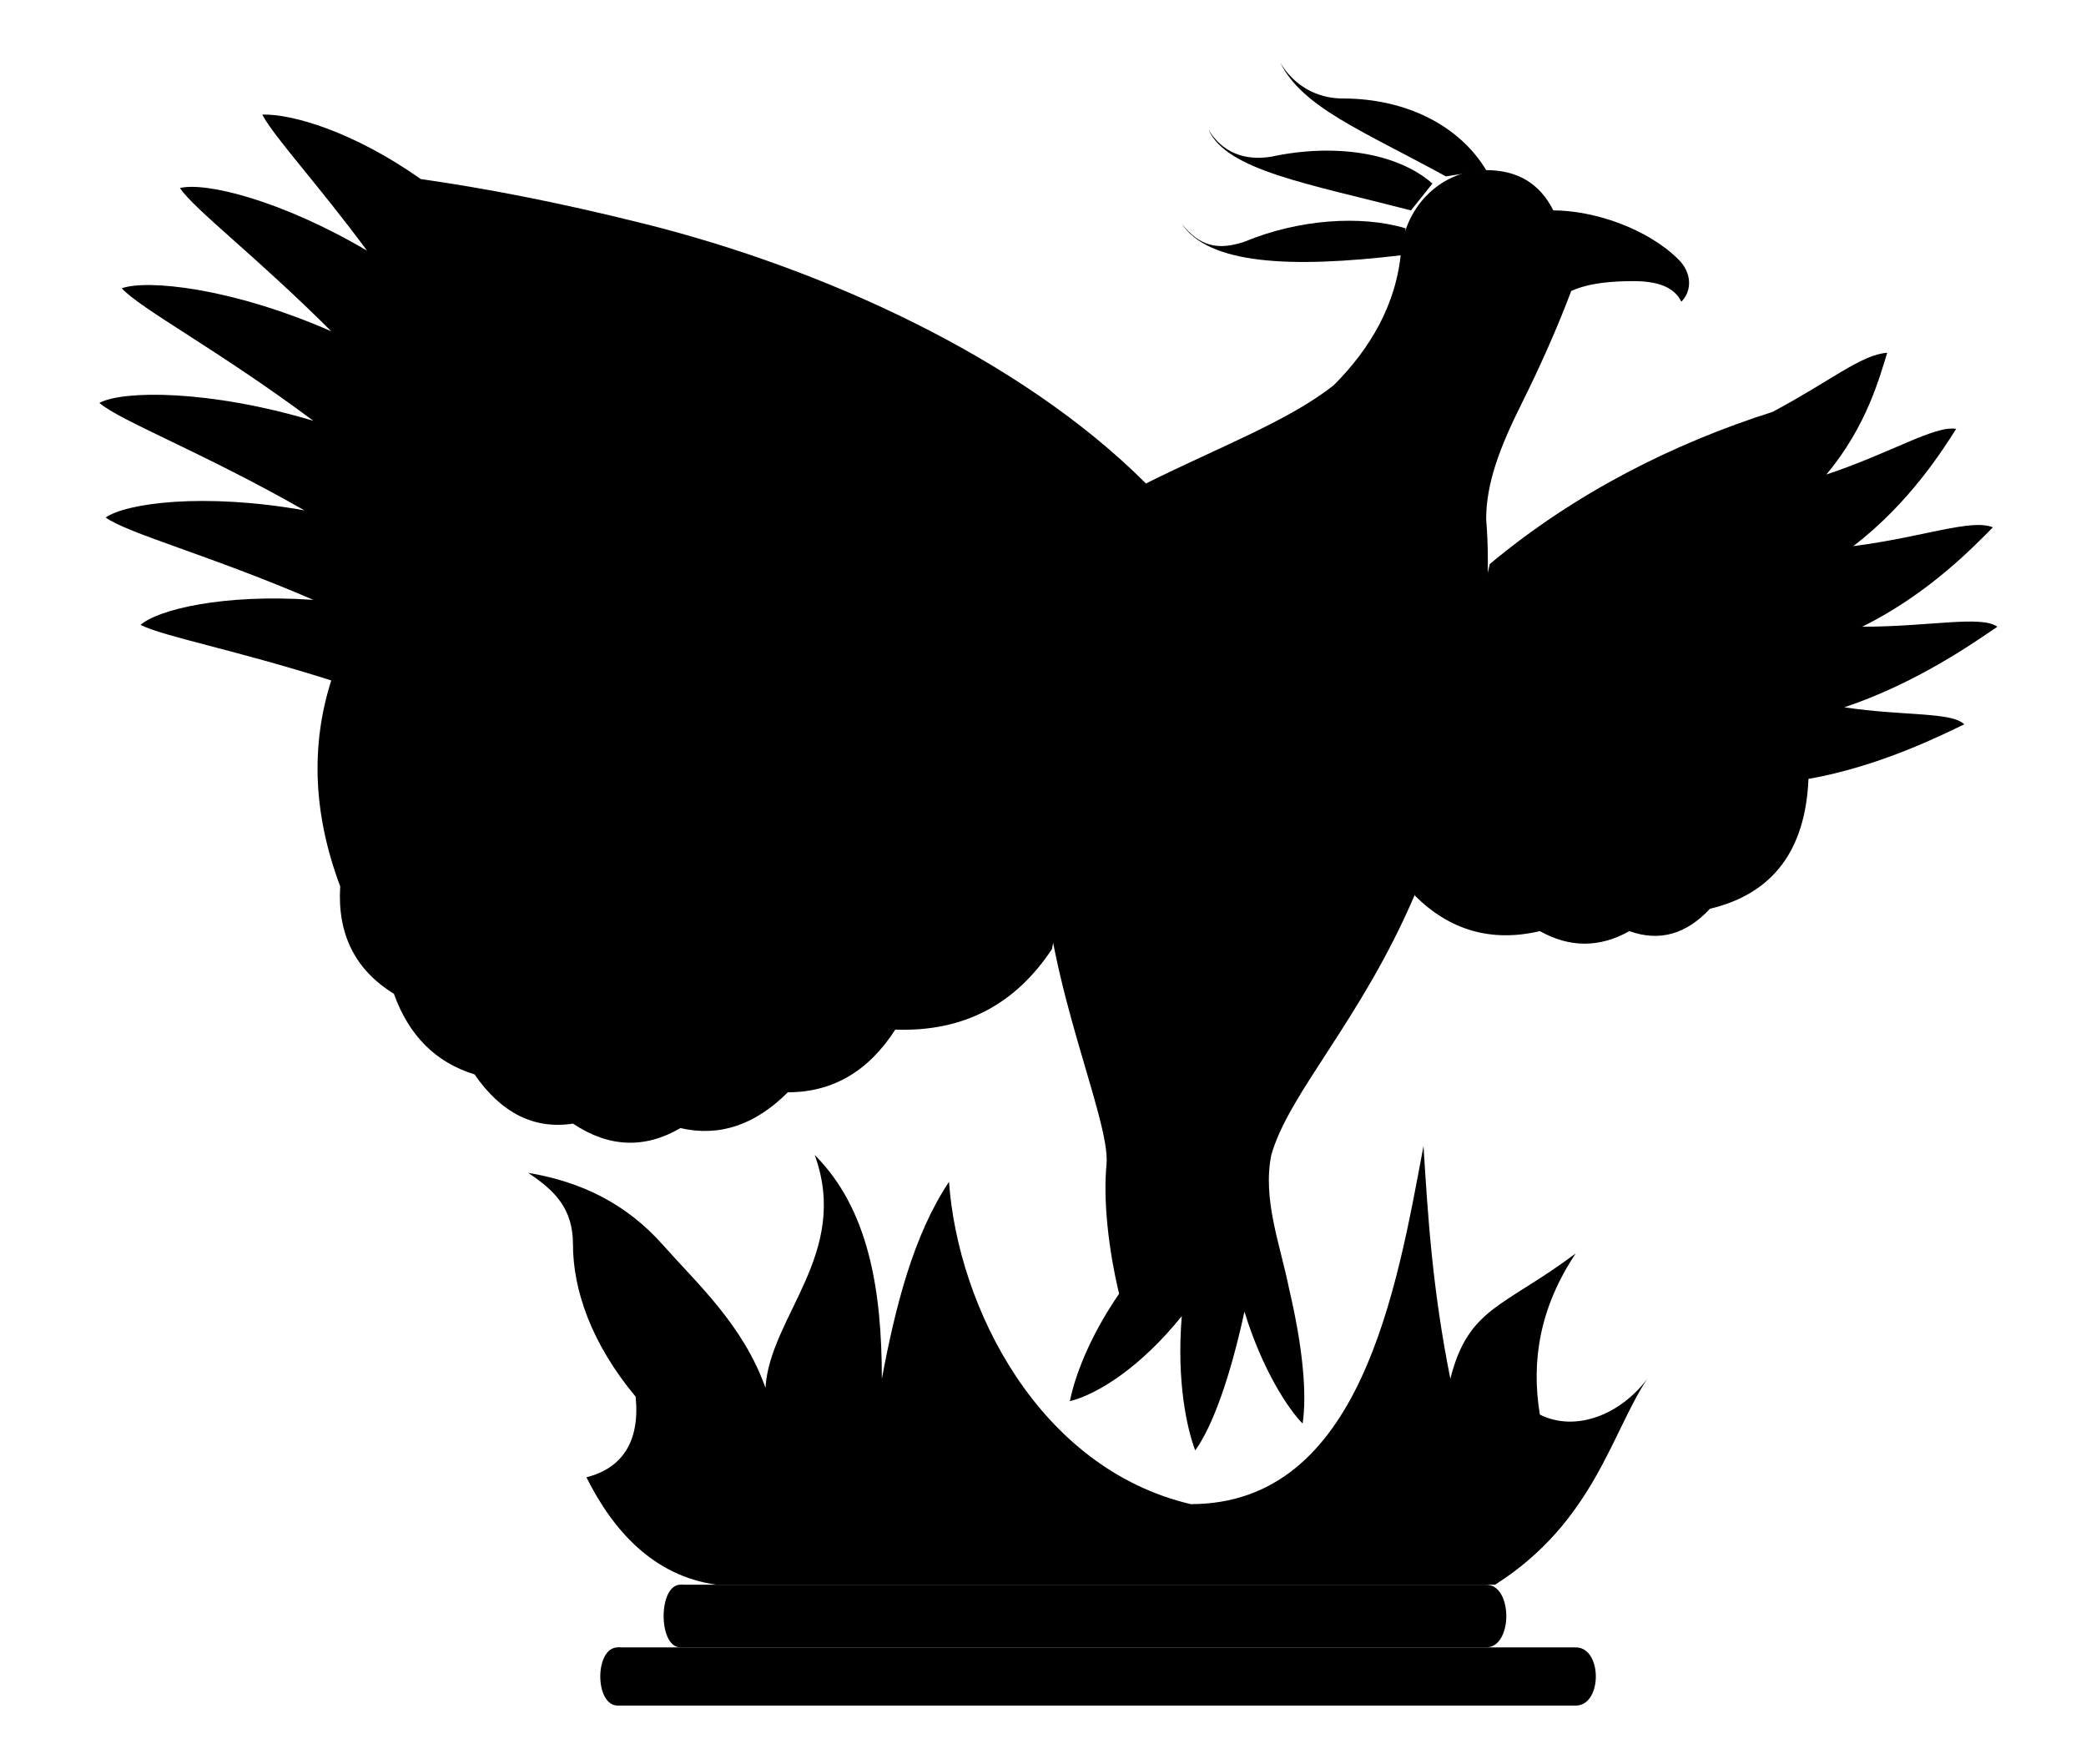
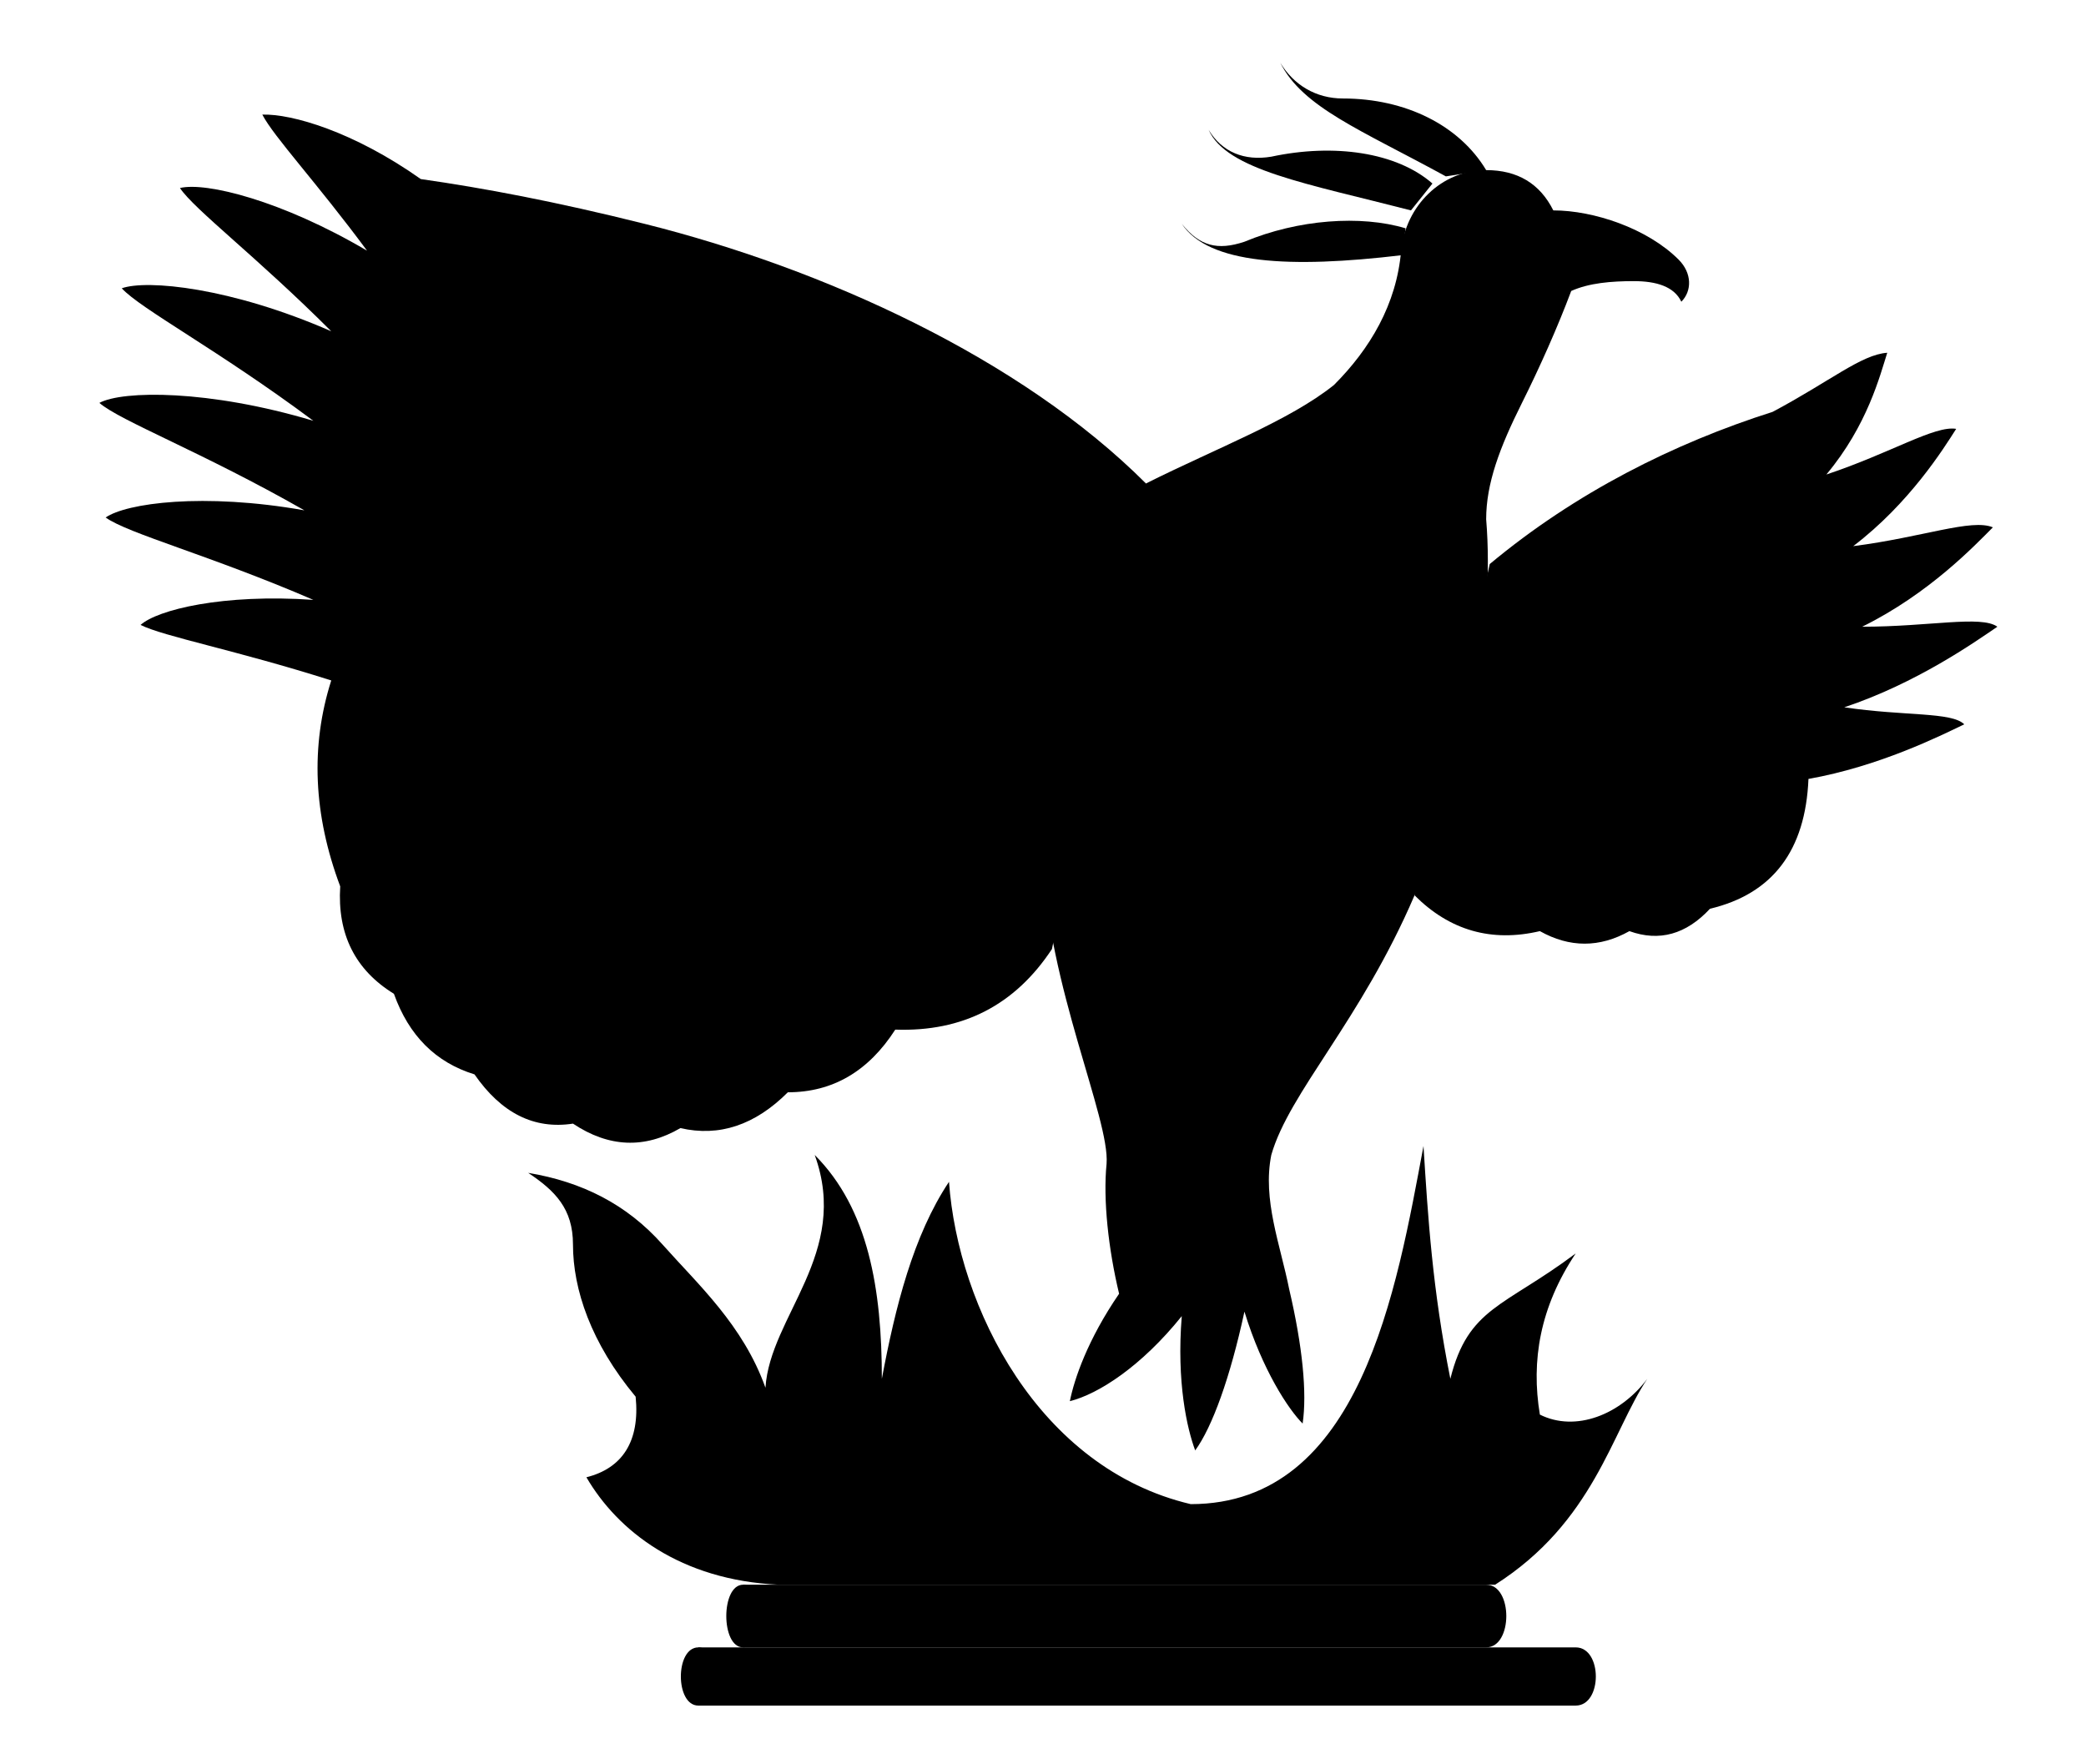
<svg xmlns="http://www.w3.org/2000/svg" viewBox="-106 -98 233 197">
  <g>
    <path d="M 50.5 -70 C 51 -75 55 -79 60 -79 C 63.5 -79 66 -77.5 67.5 -74.5 C 72 -74.5 78 -72.5 81.5 -69 C 83 -67.5 83 -65.5 81.8 -64.3 C 81 -66 79 -66.6 76.5 -66.6 C 74 -66.6 71.5 -66.4 69.5 -65.5 C 68 -61.5 66 -57 64 -53 C 61.5 -48 60 -44 60 -40 C 61 -28 58 -12 52 2 C 46 16 38 24 36 31 C 35 36 37 41 38 46 C 39.5 52.4 40 57.6 39.5 61 C 37.9 59.4 35 55 33 48.5 C 31.4 55.9 29.4 61.4 27.5 64 C 26.6 61.6 25.4 56.4 26 49 C 21.5 54.6 16.7 57.7 13.5 58.5 C 14 56 15.5 51.6 19 46.5 C 17.8 41.5 17.2 36 17.6 32 C 18 27 11 12 10.5 -2 C 10 -16 13 -32 22 -44 C 30 -48 38 -51 43 -55 C 47 -59 50 -64 50.5 -70 Z" />
    <path class="fine" d="M 59.5 -71.5 C 61 -73.5 63.5 -73.5 64.5 -71.5 C 63 -70 61 -70 59.5 -71.5" />
    <path d="M 60 -79 C 57 -84 51 -87 44 -87 C 41 -87 38.5 -88.5 37 -91 C 39.5 -86 46 -83.5 55.5 -78.3 M 54 -77.5 C 50 -81 43 -82 36 -80.5 C 33 -80 30.5 -81 29 -83.5 C 31 -79 40 -77.5 51.6 -74.5 M 51 -72.5 C 46 -74 39 -73.5 33 -71 C 30 -70 28 -70.5 26 -73 C 29 -68.5 38 -68 50.6 -69.5" />
    <path class="fine" d="M 49 -34 Q 53 -31 57 -34 M 42 -25 Q 46 -22 50 -25 M 51 -20 Q 55 -17 58.5 -20" />
  </g>
  <g>
    <path d="M 22 -44 C 8 -58 -14 -68 -34 -73 C -44 -75.5 -52 -77 -59 -78 C -66.5 -83.3 -73.4 -85.3 -76.7 -85.2 C -75.4 -82.7 -70.7 -77.7 -65 -70 C -74.5 -75.6 -83 -77.7 -85.9 -77 C -84.3 -74.6 -77.3 -69.3 -69 -61 C -80.2 -65.9 -89.6 -66.8 -92.4 -65.8 C -90.3 -63.5 -81.6 -58.9 -71 -51 C -82.7 -54.5 -92.3 -54.4 -94.9 -53 C -92.6 -51 -83.4 -47.5 -72 -41 C -83.3 -43 -91.9 -41.8 -94.2 -40.2 C -91.7 -38.4 -82.6 -36 -71 -31 C -81.1 -31.7 -88.4 -29.9 -90.3 -28.2 C -87.7 -26.9 -79.7 -25.4 -69 -22 Q -72.5 -11 -68 1 Q -68.5 9 -62 13 Q -59.5 20 -53 22 Q -48.5 28.5 -42 27.5 Q -36 31.5 -30 28 Q -23.5 29.5 -18 24 Q -10.5 24 -6 17 Q 5.3 17.4 11.5 8" />
    <path class="fine" d="M 12 -51 C -2 -48 -22 -48 -40 -53 C -52 -57 -58 -62 -63 -71 M 10.5 -3 C -16 4 -48 3 -67.5 -13" />
  </g>
  <g>
    <path d="M 60.4 -35 C 70 -43 81 -48.5 92 -52 C 98.4 -55.4 101.9 -58.4 104.8 -58.6 C 104 -56.1 102.6 -50.5 98 -45 C 105.2 -47.4 110.1 -50.5 112.5 -50.1 C 111.1 -47.9 107.3 -41.8 101 -37 C 108.8 -38 114.2 -40.1 116.6 -39.1 C 114.6 -37.1 109.5 -31.7 102 -28 C 109.5 -28 115.3 -29.3 117.1 -28 C 114.6 -26.3 108.1 -21.7 100 -19 C 106.7 -18 112 -18.5 113.4 -17.1 C 110.7 -15.8 103.9 -12.4 96 -11 Q 95.5 1 85 3.5 Q 81 7.8 76 6 Q 71 8.8 66 6 Q 57.9 7.9 52 2" />
    <path class="fine" d="M 63 -29 C 75 -35 86 -39 95 -44 M 56.5 -5 C 72 -7 87 -11 99 -18" />
  </g>
  <g>
-     <path d="M -26 79 C -33 78 -37.5 73 -40.5 67 C -36.5 66 -34.5 63 -35 58 C -40 52 -42 46 -42 41 C -42 37 -44 35 -47 33 C -41 34 -36 36.5 -32 41 C -28 45.5 -23 50 -20.5 57 C -20 49 -11 42 -15 31 C -9 37 -7.5 46 -7.5 56 C -6 48 -4 40 0 34 C 1 48 10 66 27 70 C 46 70 50 46 53 30 C 53.5 38 54 46 56 56 C 58 48 62 48 70 42 C 66 48 65 54 66 60 C 70 62 75 60 78 56 C 74 62 72 72 61 79" />
-     <path d="M -30 79 L 60 79 C 63 79 63 86 60 86 L -30 86 C -32.5 86 -32.5 79 -30 79 Z" />
-     <path d="M -30 79 C -27.5 79 -27.5 86 -30 86" />
-     <path d="M -30 86 L -37 86 C -39.6 86 -39.6 92.5 -37 92.5 L 70 92.5 C 73 92.5 73 86 70 86 L 60 86" />
-     <path d="M -37 86 C -34.4 86 -34.4 92.5 -37 92.5" />
+     <path d="M -19 79 C -30 78.5 -37 73 -40.5 67 C -36.5 66 -34.5 63 -35 58 C -40 52 -42 46 -42 41 C -42 37 -44 35 -47 33 C -41 34 -36 36.5 -32 41 C -28 45.5 -23 50 -20.5 57 C -20 49 -11 42 -15 31 C -9 37 -7.5 46 -7.5 56 C -6 48 -4 40 0 34 C 1 48 10 66 27 70 C 46 70 50 46 53 30 C 53.5 38 54 46 56 56 C 58 48 62 48 70 42 C 66 48 65 54 66 60 C 70 62 75 60 78 56 C 74 62 72 72 61 79" />
+     <path d="M -23 79 L 60 79 C 63 79 63 86 60 86 L -23 86 C -25.5 86 -25.5 79 -23 79 Z" />
+     <path d="M -23 79 C -20.5 79 -20.5 86 -23 86" />
+     <path d="M -23 86 L -28 86 C -30.6 86 -30.6 92.5 -28 92.5 L 70 92.5 C 73 92.5 73 86 70 86 L 60 86" />
+     <path d="M -28 86 C -25.4 86 -25.4 92.5 -28 92.5" />
  </g>
</svg>
